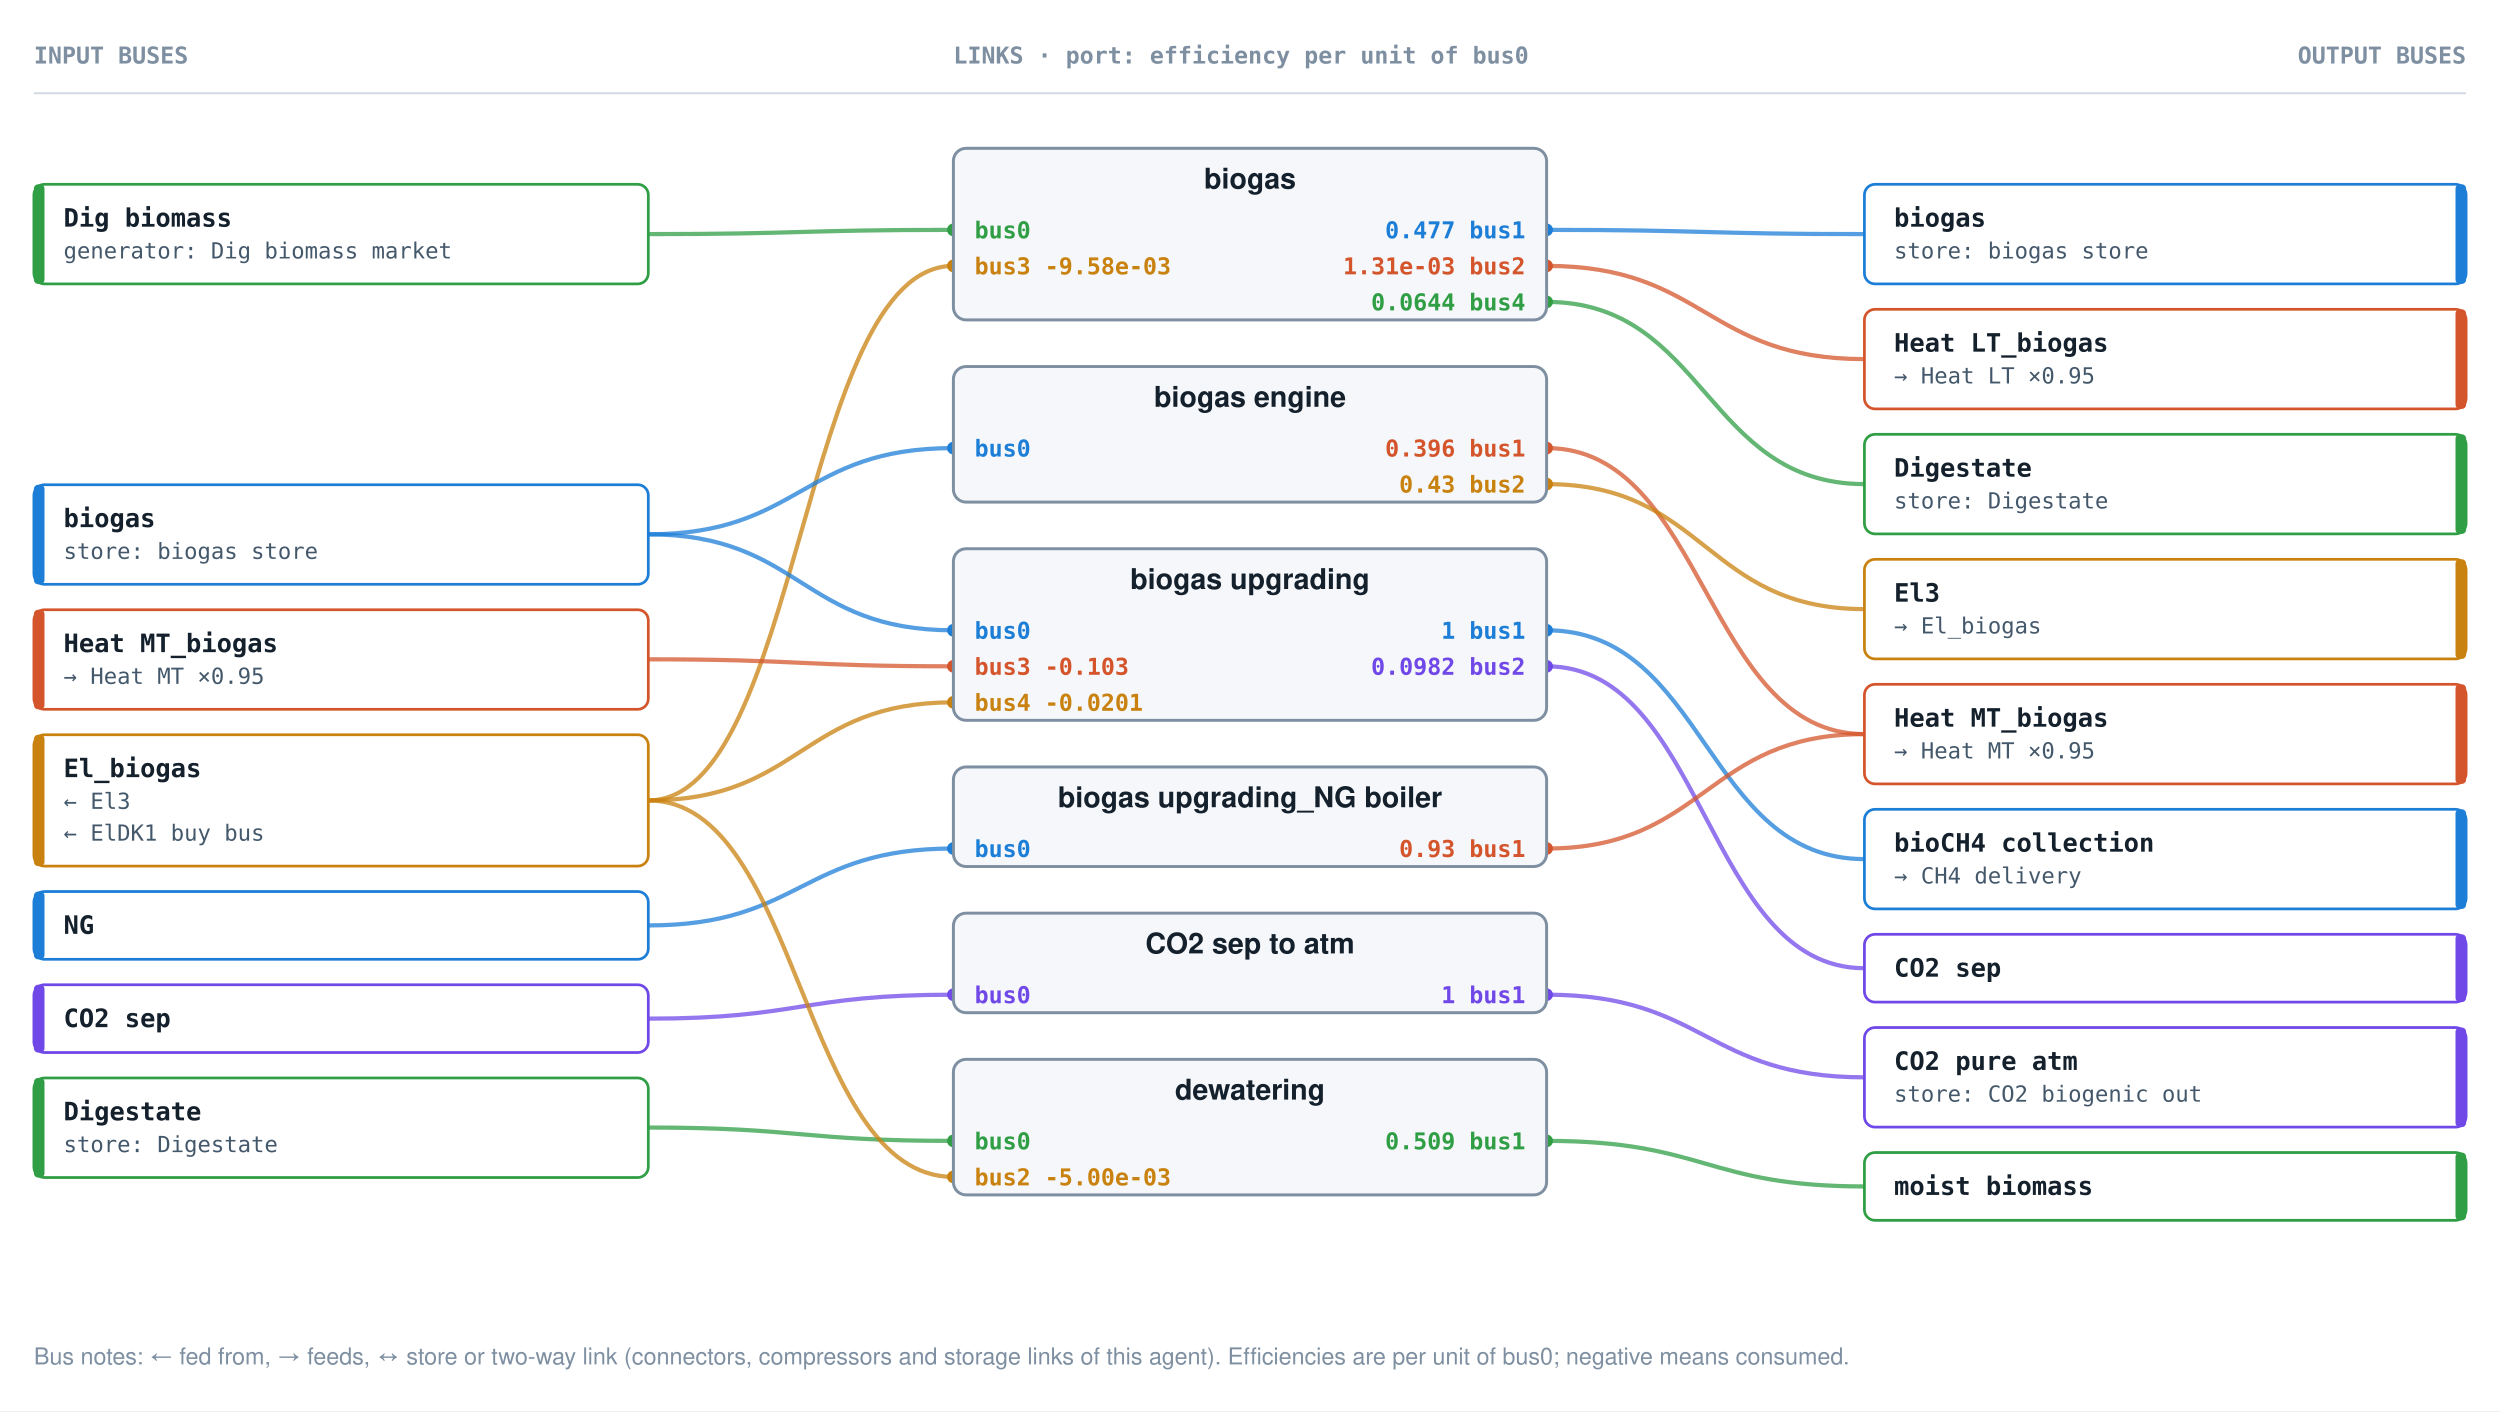
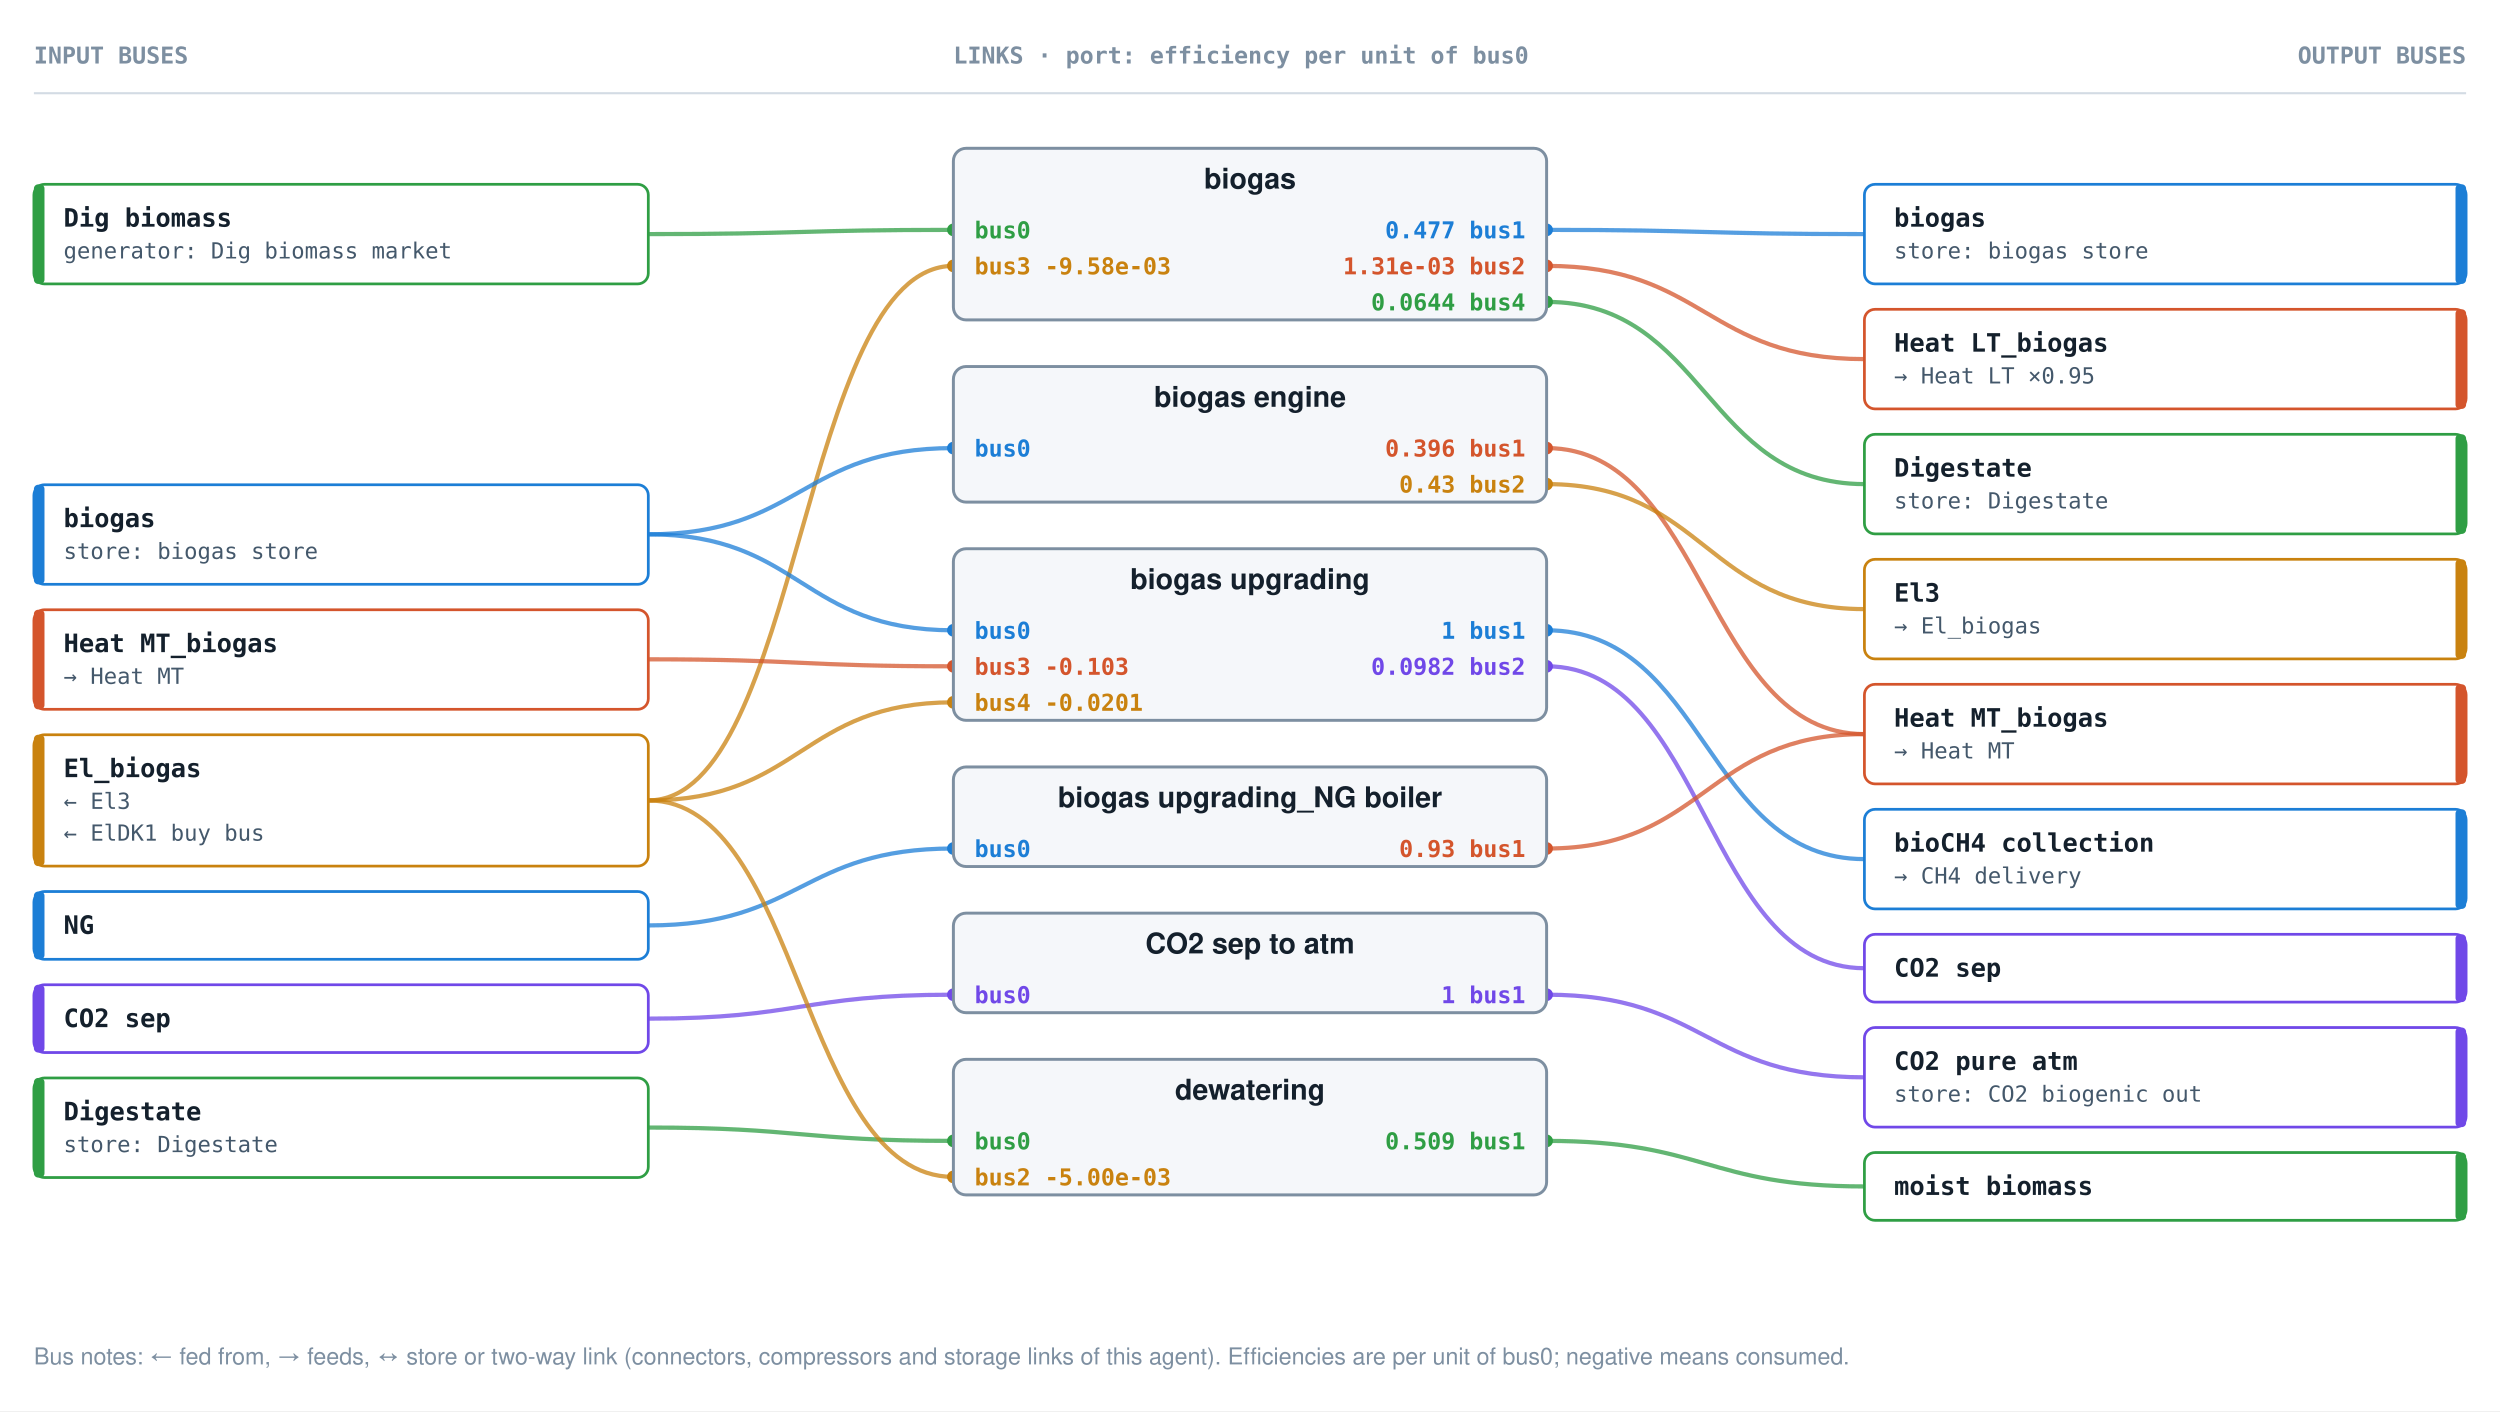
<svg xmlns="http://www.w3.org/2000/svg" viewBox="0 0 1180 666" width="100%" role="img" aria-label="Biogas and biomass: links and their bus connections">
  <rect width="1180" height="666" fill="#ffffff" />
  <text x="16.0" y="30.0" font-family="IBM Plex Mono, ui-monospace, SFMono-Regular, Menlo, monospace" font-size="11" font-weight="600" fill="#7d8fa1" text-anchor="start">INPUT BUSES</text>
  <text x="450.0" y="30.0" font-family="IBM Plex Mono, ui-monospace, SFMono-Regular, Menlo, monospace" font-size="11" font-weight="600" fill="#7d8fa1" text-anchor="start">LINKS  ·  port: efficiency per unit of bus0</text>
  <text x="1164.0" y="30.0" font-family="IBM Plex Mono, ui-monospace, SFMono-Regular, Menlo, monospace" font-size="11" font-weight="600" fill="#7d8fa1" text-anchor="end">OUTPUT BUSES</text>
  <line x1="16" y1="44" x2="1164" y2="44" stroke="#d3dbe4" />
  <path d="M306,110.5 C378.0,110.5 378.0,108.5 450,108.5" fill="none" stroke="#2f9e44" stroke-width="2" stroke-opacity=".75" />
  <circle cx="450" cy="108.5" r="3" fill="#2f9e44" />
  <path d="M306,377.8 C378.0,377.8 378.0,125.5 450,125.5" fill="none" stroke="#c9820f" stroke-width="2" stroke-opacity=".75" />
  <circle cx="450" cy="125.5" r="3" fill="#c9820f" />
  <path d="M880,110.5 C805.0,110.5 805.0,108.5 730,108.5" fill="none" stroke="#1c7ed6" stroke-width="2" stroke-opacity=".75" />
  <circle cx="730" cy="108.5" r="3" fill="#1c7ed6" />
  <path d="M880,169.5 C805.0,169.5 805.0,125.5 730,125.5" fill="none" stroke="#d4552c" stroke-width="2" stroke-opacity=".75" />
  <circle cx="730" cy="125.5" r="3" fill="#d4552c" />
  <path d="M880,228.5 C805.0,228.5 805.0,142.5 730,142.5" fill="none" stroke="#2f9e44" stroke-width="2" stroke-opacity=".75" />
  <circle cx="730" cy="142.5" r="3" fill="#2f9e44" />
  <path d="M306,252.2 C378.0,252.2 378.0,211.5 450,211.5" fill="none" stroke="#1c7ed6" stroke-width="2" stroke-opacity=".75" />
  <circle cx="450" cy="211.5" r="3" fill="#1c7ed6" />
  <path d="M880,346.5 C805.0,346.5 805.0,211.5 730,211.5" fill="none" stroke="#d4552c" stroke-width="2" stroke-opacity=".75" />
  <circle cx="730" cy="211.5" r="3" fill="#d4552c" />
  <path d="M880,287.5 C805.0,287.5 805.0,228.5 730,228.5" fill="none" stroke="#c9820f" stroke-width="2" stroke-opacity=".75" />
  <circle cx="730" cy="228.5" r="3" fill="#c9820f" />
  <path d="M306,252.2 C378.0,252.2 378.0,297.5 450,297.5" fill="none" stroke="#1c7ed6" stroke-width="2" stroke-opacity=".75" />
  <circle cx="450" cy="297.5" r="3" fill="#1c7ed6" />
  <path d="M306,311.2 C378.0,311.2 378.0,314.5 450,314.5" fill="none" stroke="#d4552c" stroke-width="2" stroke-opacity=".75" />
  <circle cx="450" cy="314.5" r="3" fill="#d4552c" />
  <path d="M306,377.8 C378.0,377.8 378.0,331.5 450,331.5" fill="none" stroke="#c9820f" stroke-width="2" stroke-opacity=".75" />
  <circle cx="450" cy="331.5" r="3" fill="#c9820f" />
  <path d="M880,405.5 C805.0,405.5 805.0,297.5 730,297.5" fill="none" stroke="#1c7ed6" stroke-width="2" stroke-opacity=".75" />
  <circle cx="730" cy="297.5" r="3" fill="#1c7ed6" />
  <path d="M880,457.0 C805.0,457.0 805.0,314.5 730,314.5" fill="none" stroke="#7048e8" stroke-width="2" stroke-opacity=".75" />
  <circle cx="730" cy="314.5" r="3" fill="#7048e8" />
  <path d="M306,436.8 C378.0,436.8 378.0,400.5 450,400.5" fill="none" stroke="#1c7ed6" stroke-width="2" stroke-opacity=".75" />
  <circle cx="450" cy="400.5" r="3" fill="#1c7ed6" />
  <path d="M880,346.5 C805.0,346.5 805.0,400.5 730,400.5" fill="none" stroke="#d4552c" stroke-width="2" stroke-opacity=".75" />
  <circle cx="730" cy="400.5" r="3" fill="#d4552c" />
  <path d="M306,480.8 C378.0,480.8 378.0,469.5 450,469.5" fill="none" stroke="#7048e8" stroke-width="2" stroke-opacity=".75" />
  <circle cx="450" cy="469.5" r="3" fill="#7048e8" />
  <path d="M880,508.5 C805.0,508.5 805.0,469.5 730,469.5" fill="none" stroke="#7048e8" stroke-width="2" stroke-opacity=".75" />
  <circle cx="730" cy="469.5" r="3" fill="#7048e8" />
  <path d="M306,532.2 C378.0,532.2 378.0,538.5 450,538.5" fill="none" stroke="#2f9e44" stroke-width="2" stroke-opacity=".75" />
  <circle cx="450" cy="538.5" r="3" fill="#2f9e44" />
  <path d="M306,377.8 C378.0,377.8 378.0,555.5 450,555.5" fill="none" stroke="#c9820f" stroke-width="2" stroke-opacity=".75" />
  <circle cx="450" cy="555.5" r="3" fill="#c9820f" />
  <path d="M880,560.0 C805.0,560.0 805.0,538.5 730,538.5" fill="none" stroke="#2f9e44" stroke-width="2" stroke-opacity=".75" />
  <circle cx="730" cy="538.5" r="3" fill="#2f9e44" />
  <rect x="450" y="70.0" width="280" height="81" rx="6" fill="#f5f7fa" stroke="#7d8fa1" stroke-width="1.4" />
  <text x="590.0" y="89.0" font-family="IBM Plex Sans, -apple-system, Segoe UI, Helvetica, Arial, sans-serif" font-size="13.5" font-weight="600" fill="#14202c" text-anchor="middle">biogas</text>
  <rect x="450" y="173.0" width="280" height="64" rx="6" fill="#f5f7fa" stroke="#7d8fa1" stroke-width="1.4" />
  <text x="590.0" y="192.0" font-family="IBM Plex Sans, -apple-system, Segoe UI, Helvetica, Arial, sans-serif" font-size="13.5" font-weight="600" fill="#14202c" text-anchor="middle">biogas engine</text>
  <rect x="450" y="259.0" width="280" height="81" rx="6" fill="#f5f7fa" stroke="#7d8fa1" stroke-width="1.4" />
  <text x="590.0" y="278.0" font-family="IBM Plex Sans, -apple-system, Segoe UI, Helvetica, Arial, sans-serif" font-size="13.5" font-weight="600" fill="#14202c" text-anchor="middle">biogas upgrading</text>
  <rect x="450" y="362.0" width="280" height="47" rx="6" fill="#f5f7fa" stroke="#7d8fa1" stroke-width="1.4" />
  <text x="590.0" y="381.0" font-family="IBM Plex Sans, -apple-system, Segoe UI, Helvetica, Arial, sans-serif" font-size="13.5" font-weight="600" fill="#14202c" text-anchor="middle">biogas upgrading_NG boiler</text>
  <rect x="450" y="431.0" width="280" height="47" rx="6" fill="#f5f7fa" stroke="#7d8fa1" stroke-width="1.4" />
  <text x="590.0" y="450.0" font-family="IBM Plex Sans, -apple-system, Segoe UI, Helvetica, Arial, sans-serif" font-size="13.5" font-weight="600" fill="#14202c" text-anchor="middle">CO2 sep to atm</text>
  <rect x="450" y="500.0" width="280" height="64" rx="6" fill="#f5f7fa" stroke="#7d8fa1" stroke-width="1.4" />
  <text x="590.0" y="519.0" font-family="IBM Plex Sans, -apple-system, Segoe UI, Helvetica, Arial, sans-serif" font-size="13.5" font-weight="600" fill="#14202c" text-anchor="middle">dewatering</text>
  <rect x="16" y="87.0" width="290" height="47" rx="5" fill="#ffffff" stroke="#2f9e44" stroke-width="1.3" />
  <rect x="16" y="87.0" width="5" height="47" rx="2" fill="#2f9e44" />
  <text x="30.0" y="107.0" font-family="IBM Plex Mono, ui-monospace, SFMono-Regular, Menlo, monospace" font-size="12" font-weight="600" fill="#14202c" text-anchor="start">Dig biomass</text>
  <text x="30.0" y="122.0" font-family="IBM Plex Mono, ui-monospace, SFMono-Regular, Menlo, monospace" font-size="10.5" font-weight="400" fill="#44586b" text-anchor="start">generator: Dig biomass market</text>
  <rect x="16" y="346.8" width="290" height="62" rx="5" fill="#ffffff" stroke="#c9820f" stroke-width="1.3" />
  <rect x="16" y="346.8" width="5" height="62" rx="2" fill="#c9820f" />
  <text x="30.0" y="366.8" font-family="IBM Plex Mono, ui-monospace, SFMono-Regular, Menlo, monospace" font-size="12" font-weight="600" fill="#14202c" text-anchor="start">El_biogas</text>
  <text x="30.0" y="381.8" font-family="IBM Plex Mono, ui-monospace, SFMono-Regular, Menlo, monospace" font-size="10.5" font-weight="400" fill="#44586b" text-anchor="start">← El3</text>
  <text x="30.0" y="396.8" font-family="IBM Plex Mono, ui-monospace, SFMono-Regular, Menlo, monospace" font-size="10.5" font-weight="400" fill="#44586b" text-anchor="start">← ElDK1 buy bus</text>
  <rect x="16" y="228.8" width="290" height="47" rx="5" fill="#ffffff" stroke="#1c7ed6" stroke-width="1.3" />
  <rect x="16" y="228.8" width="5" height="47" rx="2" fill="#1c7ed6" />
  <text x="30.0" y="248.8" font-family="IBM Plex Mono, ui-monospace, SFMono-Regular, Menlo, monospace" font-size="12" font-weight="600" fill="#14202c" text-anchor="start">biogas</text>
  <text x="30.0" y="263.8" font-family="IBM Plex Mono, ui-monospace, SFMono-Regular, Menlo, monospace" font-size="10.5" font-weight="400" fill="#44586b" text-anchor="start">store: biogas store</text>
  <rect x="16" y="287.8" width="290" height="47" rx="5" fill="#ffffff" stroke="#d4552c" stroke-width="1.3" />
  <rect x="16" y="287.8" width="5" height="47" rx="2" fill="#d4552c" />
  <text x="30.0" y="307.8" font-family="IBM Plex Mono, ui-monospace, SFMono-Regular, Menlo, monospace" font-size="12" font-weight="600" fill="#14202c" text-anchor="start">Heat MT_biogas</text>
-   <text x="30.0" y="322.8" font-family="IBM Plex Mono, ui-monospace, SFMono-Regular, Menlo, monospace" font-size="10.5" font-weight="400" fill="#44586b" text-anchor="start">→ Heat MT ×0.95</text>
+   <text x="30.0" y="322.8" font-family="IBM Plex Mono, ui-monospace, SFMono-Regular, Menlo, monospace" font-size="10.5" font-weight="400" fill="#44586b" text-anchor="start">→ Heat MT</text>
  <rect x="16" y="420.8" width="290" height="32" rx="5" fill="#ffffff" stroke="#1c7ed6" stroke-width="1.3" />
  <rect x="16" y="420.8" width="5" height="32" rx="2" fill="#1c7ed6" />
  <text x="30.0" y="440.8" font-family="IBM Plex Mono, ui-monospace, SFMono-Regular, Menlo, monospace" font-size="12" font-weight="600" fill="#14202c" text-anchor="start">NG</text>
  <rect x="16" y="464.8" width="290" height="32" rx="5" fill="#ffffff" stroke="#7048e8" stroke-width="1.3" />
  <rect x="16" y="464.8" width="5" height="32" rx="2" fill="#7048e8" />
  <text x="30.0" y="484.8" font-family="IBM Plex Mono, ui-monospace, SFMono-Regular, Menlo, monospace" font-size="12" font-weight="600" fill="#14202c" text-anchor="start">CO2 sep</text>
  <rect x="16" y="508.8" width="290" height="47" rx="5" fill="#ffffff" stroke="#2f9e44" stroke-width="1.3" />
  <rect x="16" y="508.8" width="5" height="47" rx="2" fill="#2f9e44" />
  <text x="30.0" y="528.8" font-family="IBM Plex Mono, ui-monospace, SFMono-Regular, Menlo, monospace" font-size="12" font-weight="600" fill="#14202c" text-anchor="start">Digestate</text>
  <text x="30.0" y="543.8" font-family="IBM Plex Mono, ui-monospace, SFMono-Regular, Menlo, monospace" font-size="10.5" font-weight="400" fill="#44586b" text-anchor="start">store: Digestate</text>
  <rect x="880" y="87.0" width="284" height="47" rx="5" fill="#ffffff" stroke="#1c7ed6" stroke-width="1.3" />
  <rect x="1159" y="87.0" width="5" height="47" rx="2" fill="#1c7ed6" />
  <text x="894.0" y="107.0" font-family="IBM Plex Mono, ui-monospace, SFMono-Regular, Menlo, monospace" font-size="12" font-weight="600" fill="#14202c" text-anchor="start">biogas</text>
  <text x="894.0" y="122.0" font-family="IBM Plex Mono, ui-monospace, SFMono-Regular, Menlo, monospace" font-size="10.5" font-weight="400" fill="#44586b" text-anchor="start">store: biogas store</text>
  <rect x="880" y="146.0" width="284" height="47" rx="5" fill="#ffffff" stroke="#d4552c" stroke-width="1.3" />
  <rect x="1159" y="146.0" width="5" height="47" rx="2" fill="#d4552c" />
  <text x="894.0" y="166.0" font-family="IBM Plex Mono, ui-monospace, SFMono-Regular, Menlo, monospace" font-size="12" font-weight="600" fill="#14202c" text-anchor="start">Heat LT_biogas</text>
  <text x="894.0" y="181.0" font-family="IBM Plex Mono, ui-monospace, SFMono-Regular, Menlo, monospace" font-size="10.5" font-weight="400" fill="#44586b" text-anchor="start">→ Heat LT ×0.95</text>
  <rect x="880" y="205.0" width="284" height="47" rx="5" fill="#ffffff" stroke="#2f9e44" stroke-width="1.3" />
  <rect x="1159" y="205.0" width="5" height="47" rx="2" fill="#2f9e44" />
  <text x="894.0" y="225.0" font-family="IBM Plex Mono, ui-monospace, SFMono-Regular, Menlo, monospace" font-size="12" font-weight="600" fill="#14202c" text-anchor="start">Digestate</text>
  <text x="894.0" y="240.0" font-family="IBM Plex Mono, ui-monospace, SFMono-Regular, Menlo, monospace" font-size="10.5" font-weight="400" fill="#44586b" text-anchor="start">store: Digestate</text>
  <rect x="880" y="323.0" width="284" height="47" rx="5" fill="#ffffff" stroke="#d4552c" stroke-width="1.3" />
  <rect x="1159" y="323.0" width="5" height="47" rx="2" fill="#d4552c" />
  <text x="894.0" y="343.0" font-family="IBM Plex Mono, ui-monospace, SFMono-Regular, Menlo, monospace" font-size="12" font-weight="600" fill="#14202c" text-anchor="start">Heat MT_biogas</text>
-   <text x="894.0" y="358.0" font-family="IBM Plex Mono, ui-monospace, SFMono-Regular, Menlo, monospace" font-size="10.5" font-weight="400" fill="#44586b" text-anchor="start">→ Heat MT ×0.95</text>
+   <text x="894.0" y="358.0" font-family="IBM Plex Mono, ui-monospace, SFMono-Regular, Menlo, monospace" font-size="10.5" font-weight="400" fill="#44586b" text-anchor="start">→ Heat MT</text>
  <rect x="880" y="264.0" width="284" height="47" rx="5" fill="#ffffff" stroke="#c9820f" stroke-width="1.3" />
  <rect x="1159" y="264.0" width="5" height="47" rx="2" fill="#c9820f" />
  <text x="894.0" y="284.0" font-family="IBM Plex Mono, ui-monospace, SFMono-Regular, Menlo, monospace" font-size="12" font-weight="600" fill="#14202c" text-anchor="start">El3</text>
  <text x="894.0" y="299.0" font-family="IBM Plex Mono, ui-monospace, SFMono-Regular, Menlo, monospace" font-size="10.5" font-weight="400" fill="#44586b" text-anchor="start">→ El_biogas</text>
  <rect x="880" y="382.0" width="284" height="47" rx="5" fill="#ffffff" stroke="#1c7ed6" stroke-width="1.3" />
  <rect x="1159" y="382.0" width="5" height="47" rx="2" fill="#1c7ed6" />
  <text x="894.0" y="402.0" font-family="IBM Plex Mono, ui-monospace, SFMono-Regular, Menlo, monospace" font-size="12" font-weight="600" fill="#14202c" text-anchor="start">bioCH4 collection</text>
  <text x="894.0" y="417.0" font-family="IBM Plex Mono, ui-monospace, SFMono-Regular, Menlo, monospace" font-size="10.5" font-weight="400" fill="#44586b" text-anchor="start">→ CH4 delivery</text>
  <rect x="880" y="441.0" width="284" height="32" rx="5" fill="#ffffff" stroke="#7048e8" stroke-width="1.3" />
  <rect x="1159" y="441.0" width="5" height="32" rx="2" fill="#7048e8" />
  <text x="894.0" y="461.0" font-family="IBM Plex Mono, ui-monospace, SFMono-Regular, Menlo, monospace" font-size="12" font-weight="600" fill="#14202c" text-anchor="start">CO2 sep</text>
  <rect x="880" y="485.0" width="284" height="47" rx="5" fill="#ffffff" stroke="#7048e8" stroke-width="1.3" />
  <rect x="1159" y="485.0" width="5" height="47" rx="2" fill="#7048e8" />
  <text x="894.0" y="505.0" font-family="IBM Plex Mono, ui-monospace, SFMono-Regular, Menlo, monospace" font-size="12" font-weight="600" fill="#14202c" text-anchor="start">CO2 pure atm</text>
  <text x="894.0" y="520.0" font-family="IBM Plex Mono, ui-monospace, SFMono-Regular, Menlo, monospace" font-size="10.5" font-weight="400" fill="#44586b" text-anchor="start">store: CO2 biogenic out</text>
  <rect x="880" y="544.0" width="284" height="32" rx="5" fill="#ffffff" stroke="#2f9e44" stroke-width="1.3" />
  <rect x="1159" y="544.0" width="5" height="32" rx="2" fill="#2f9e44" />
  <text x="894.0" y="564.0" font-family="IBM Plex Mono, ui-monospace, SFMono-Regular, Menlo, monospace" font-size="12" font-weight="600" fill="#14202c" text-anchor="start">moist biomass</text>
  <text x="460.0" y="112.5" font-family="IBM Plex Mono, ui-monospace, SFMono-Regular, Menlo, monospace" font-size="11" font-weight="600" fill="#2f9e44" text-anchor="start">bus0</text>
  <text x="460.0" y="129.5" font-family="IBM Plex Mono, ui-monospace, SFMono-Regular, Menlo, monospace" font-size="11" font-weight="600" fill="#c9820f" text-anchor="start">bus3  -9.58e-03</text>
  <text x="720.0" y="112.5" font-family="IBM Plex Mono, ui-monospace, SFMono-Regular, Menlo, monospace" font-size="11" font-weight="600" fill="#1c7ed6" text-anchor="end">0.477  bus1</text>
  <text x="720.0" y="129.5" font-family="IBM Plex Mono, ui-monospace, SFMono-Regular, Menlo, monospace" font-size="11" font-weight="600" fill="#d4552c" text-anchor="end">1.31e-03  bus2</text>
  <text x="720.0" y="146.5" font-family="IBM Plex Mono, ui-monospace, SFMono-Regular, Menlo, monospace" font-size="11" font-weight="600" fill="#2f9e44" text-anchor="end">0.0644  bus4</text>
  <text x="460.0" y="215.5" font-family="IBM Plex Mono, ui-monospace, SFMono-Regular, Menlo, monospace" font-size="11" font-weight="600" fill="#1c7ed6" text-anchor="start">bus0</text>
  <text x="720.0" y="215.5" font-family="IBM Plex Mono, ui-monospace, SFMono-Regular, Menlo, monospace" font-size="11" font-weight="600" fill="#d4552c" text-anchor="end">0.396  bus1</text>
  <text x="720.0" y="232.5" font-family="IBM Plex Mono, ui-monospace, SFMono-Regular, Menlo, monospace" font-size="11" font-weight="600" fill="#c9820f" text-anchor="end">0.43  bus2</text>
  <text x="460.0" y="301.5" font-family="IBM Plex Mono, ui-monospace, SFMono-Regular, Menlo, monospace" font-size="11" font-weight="600" fill="#1c7ed6" text-anchor="start">bus0</text>
  <text x="460.0" y="318.5" font-family="IBM Plex Mono, ui-monospace, SFMono-Regular, Menlo, monospace" font-size="11" font-weight="600" fill="#d4552c" text-anchor="start">bus3  -0.103</text>
  <text x="460.0" y="335.5" font-family="IBM Plex Mono, ui-monospace, SFMono-Regular, Menlo, monospace" font-size="11" font-weight="600" fill="#c9820f" text-anchor="start">bus4  -0.0201</text>
  <text x="720.0" y="301.5" font-family="IBM Plex Mono, ui-monospace, SFMono-Regular, Menlo, monospace" font-size="11" font-weight="600" fill="#1c7ed6" text-anchor="end">1  bus1</text>
  <text x="720.0" y="318.5" font-family="IBM Plex Mono, ui-monospace, SFMono-Regular, Menlo, monospace" font-size="11" font-weight="600" fill="#7048e8" text-anchor="end">0.0982  bus2</text>
  <text x="460.0" y="404.5" font-family="IBM Plex Mono, ui-monospace, SFMono-Regular, Menlo, monospace" font-size="11" font-weight="600" fill="#1c7ed6" text-anchor="start">bus0</text>
  <text x="720.0" y="404.5" font-family="IBM Plex Mono, ui-monospace, SFMono-Regular, Menlo, monospace" font-size="11" font-weight="600" fill="#d4552c" text-anchor="end">0.93  bus1</text>
  <text x="460.0" y="473.5" font-family="IBM Plex Mono, ui-monospace, SFMono-Regular, Menlo, monospace" font-size="11" font-weight="600" fill="#7048e8" text-anchor="start">bus0</text>
  <text x="720.0" y="473.5" font-family="IBM Plex Mono, ui-monospace, SFMono-Regular, Menlo, monospace" font-size="11" font-weight="600" fill="#7048e8" text-anchor="end">1  bus1</text>
  <text x="460.0" y="542.5" font-family="IBM Plex Mono, ui-monospace, SFMono-Regular, Menlo, monospace" font-size="11" font-weight="600" fill="#2f9e44" text-anchor="start">bus0</text>
  <text x="460.0" y="559.5" font-family="IBM Plex Mono, ui-monospace, SFMono-Regular, Menlo, monospace" font-size="11" font-weight="600" fill="#c9820f" text-anchor="start">bus2  -5.00e-03</text>
  <text x="720.0" y="542.5" font-family="IBM Plex Mono, ui-monospace, SFMono-Regular, Menlo, monospace" font-size="11" font-weight="600" fill="#2f9e44" text-anchor="end">0.509  bus1</text>
  <text x="16.0" y="644.0" font-family="IBM Plex Sans, -apple-system, Segoe UI, Helvetica, Arial, sans-serif" font-size="11" font-weight="400" fill="#7d8fa1" text-anchor="start">Bus notes: ← fed from, → feeds, ↔ store or two-way link (connectors, compressors and storage links of this agent). Efficiencies are per unit of bus0; negative means consumed.</text>
</svg>
